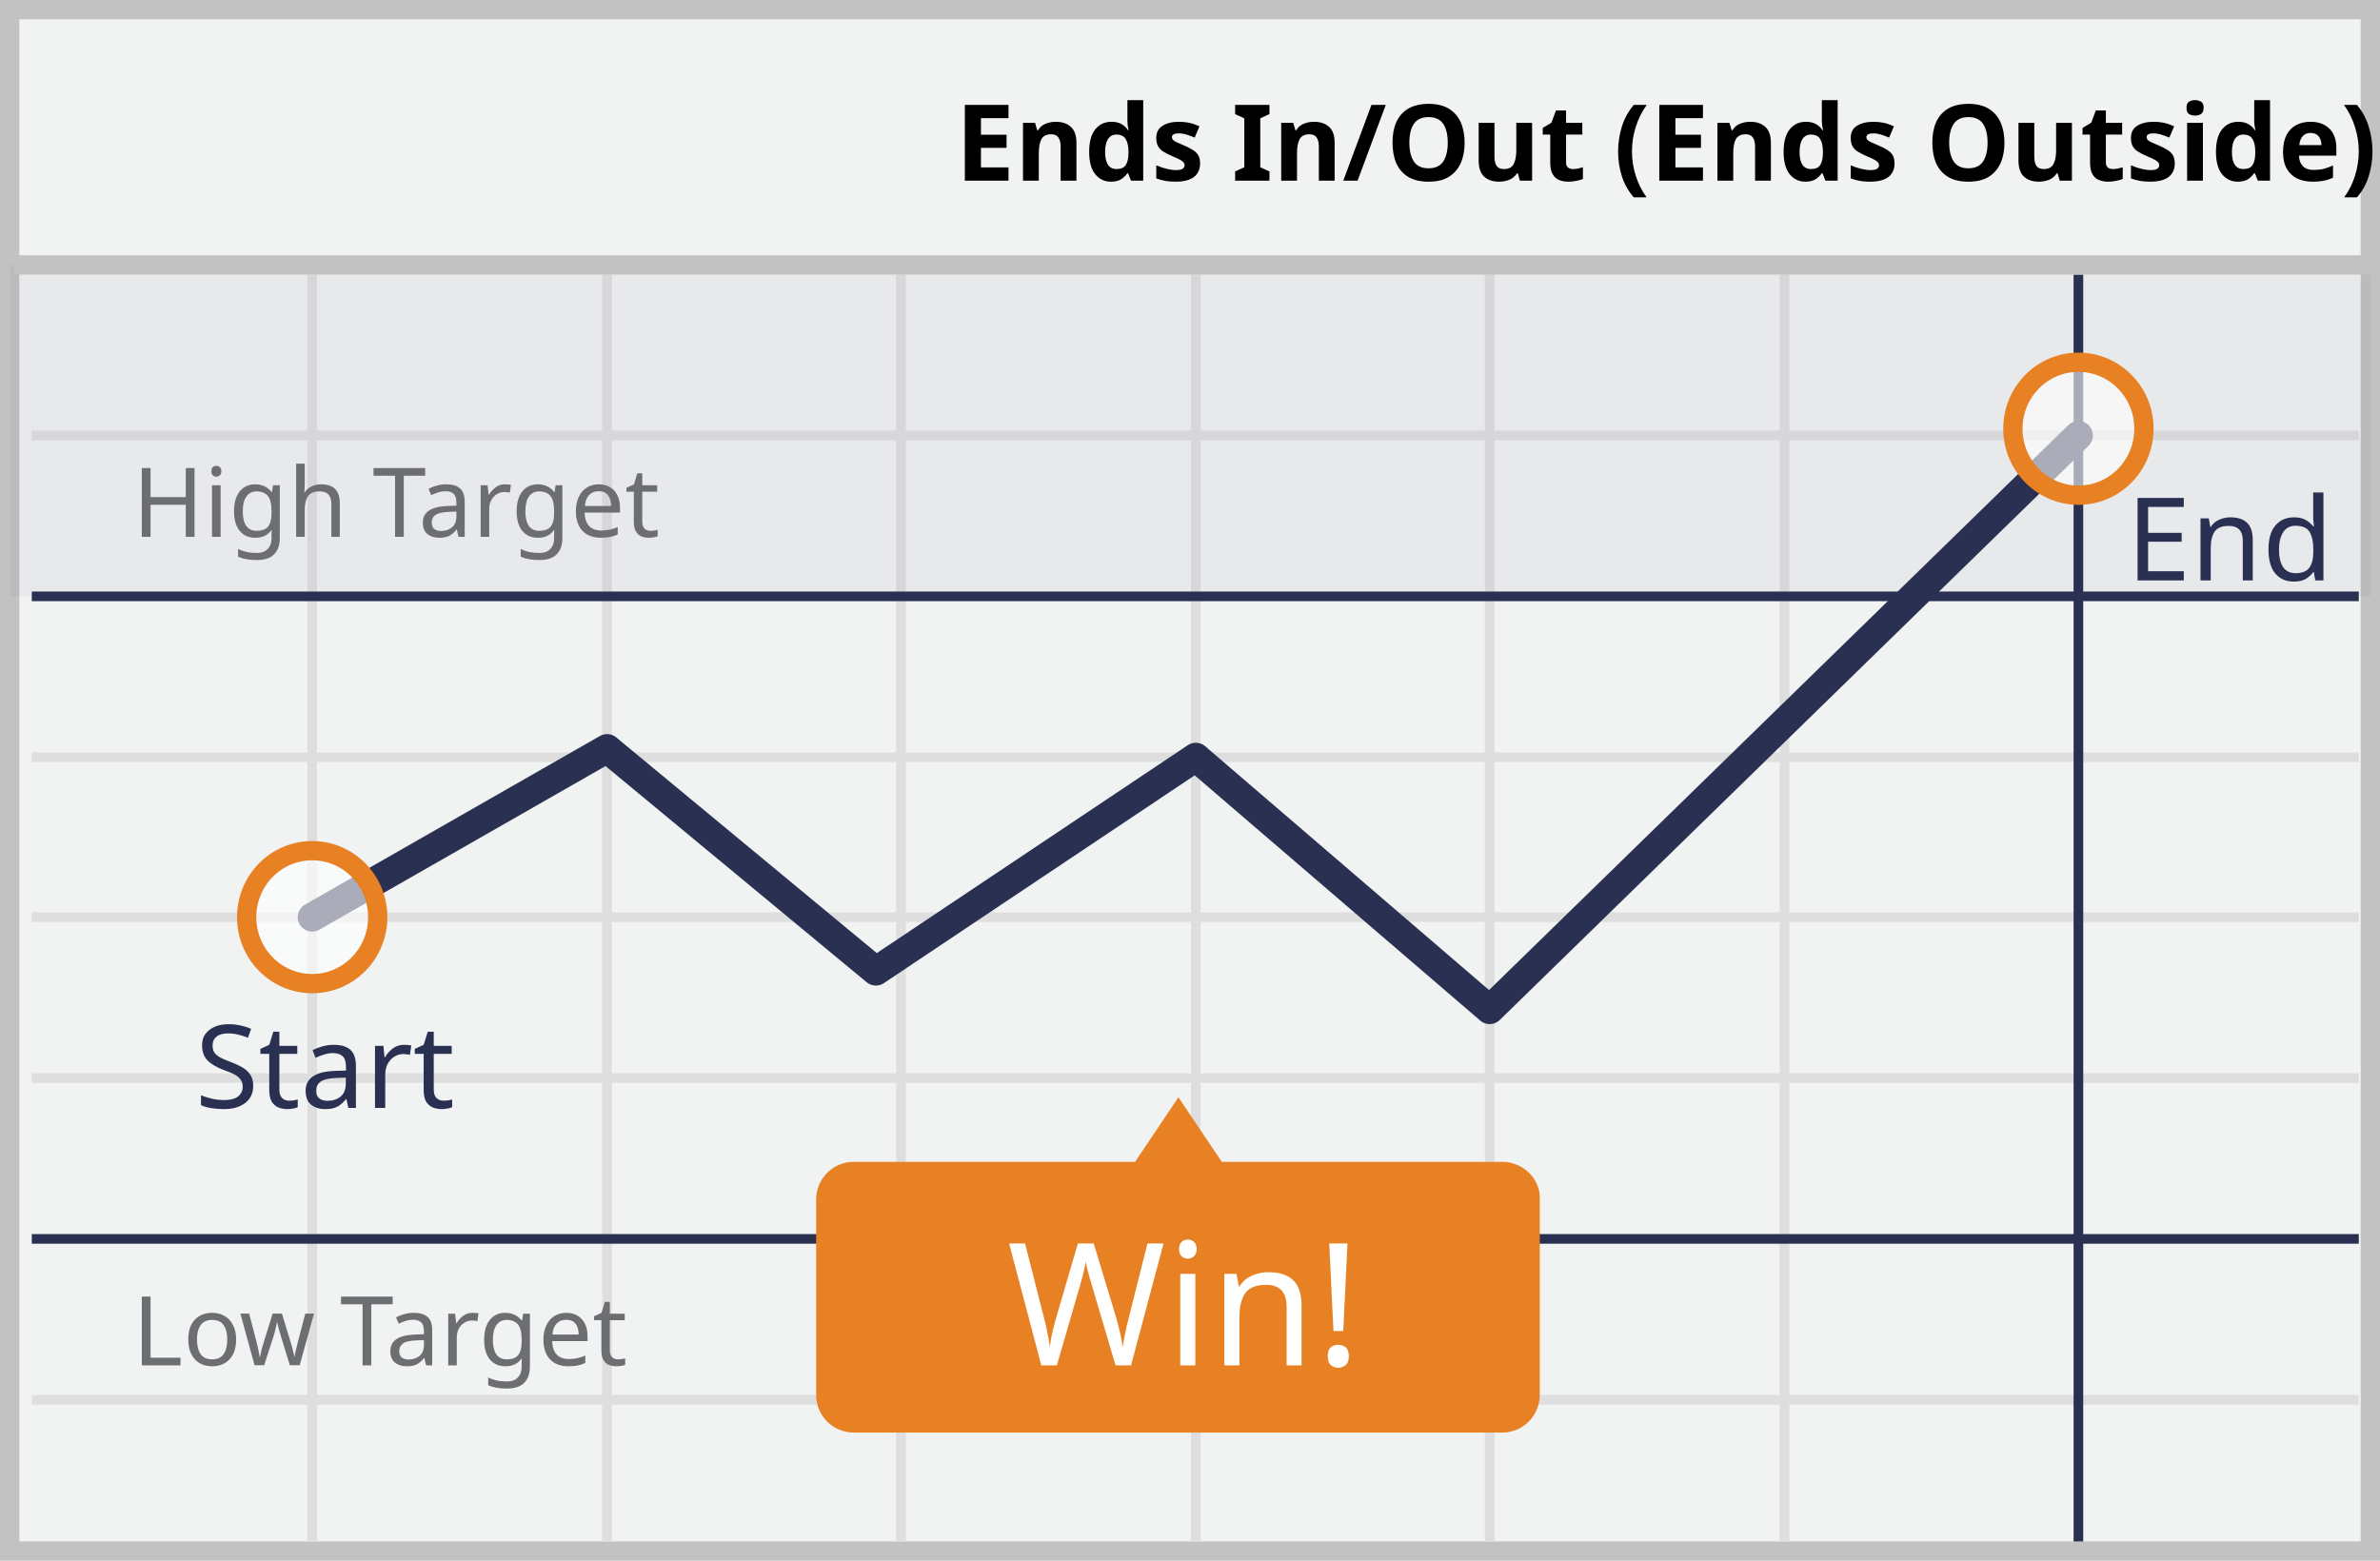
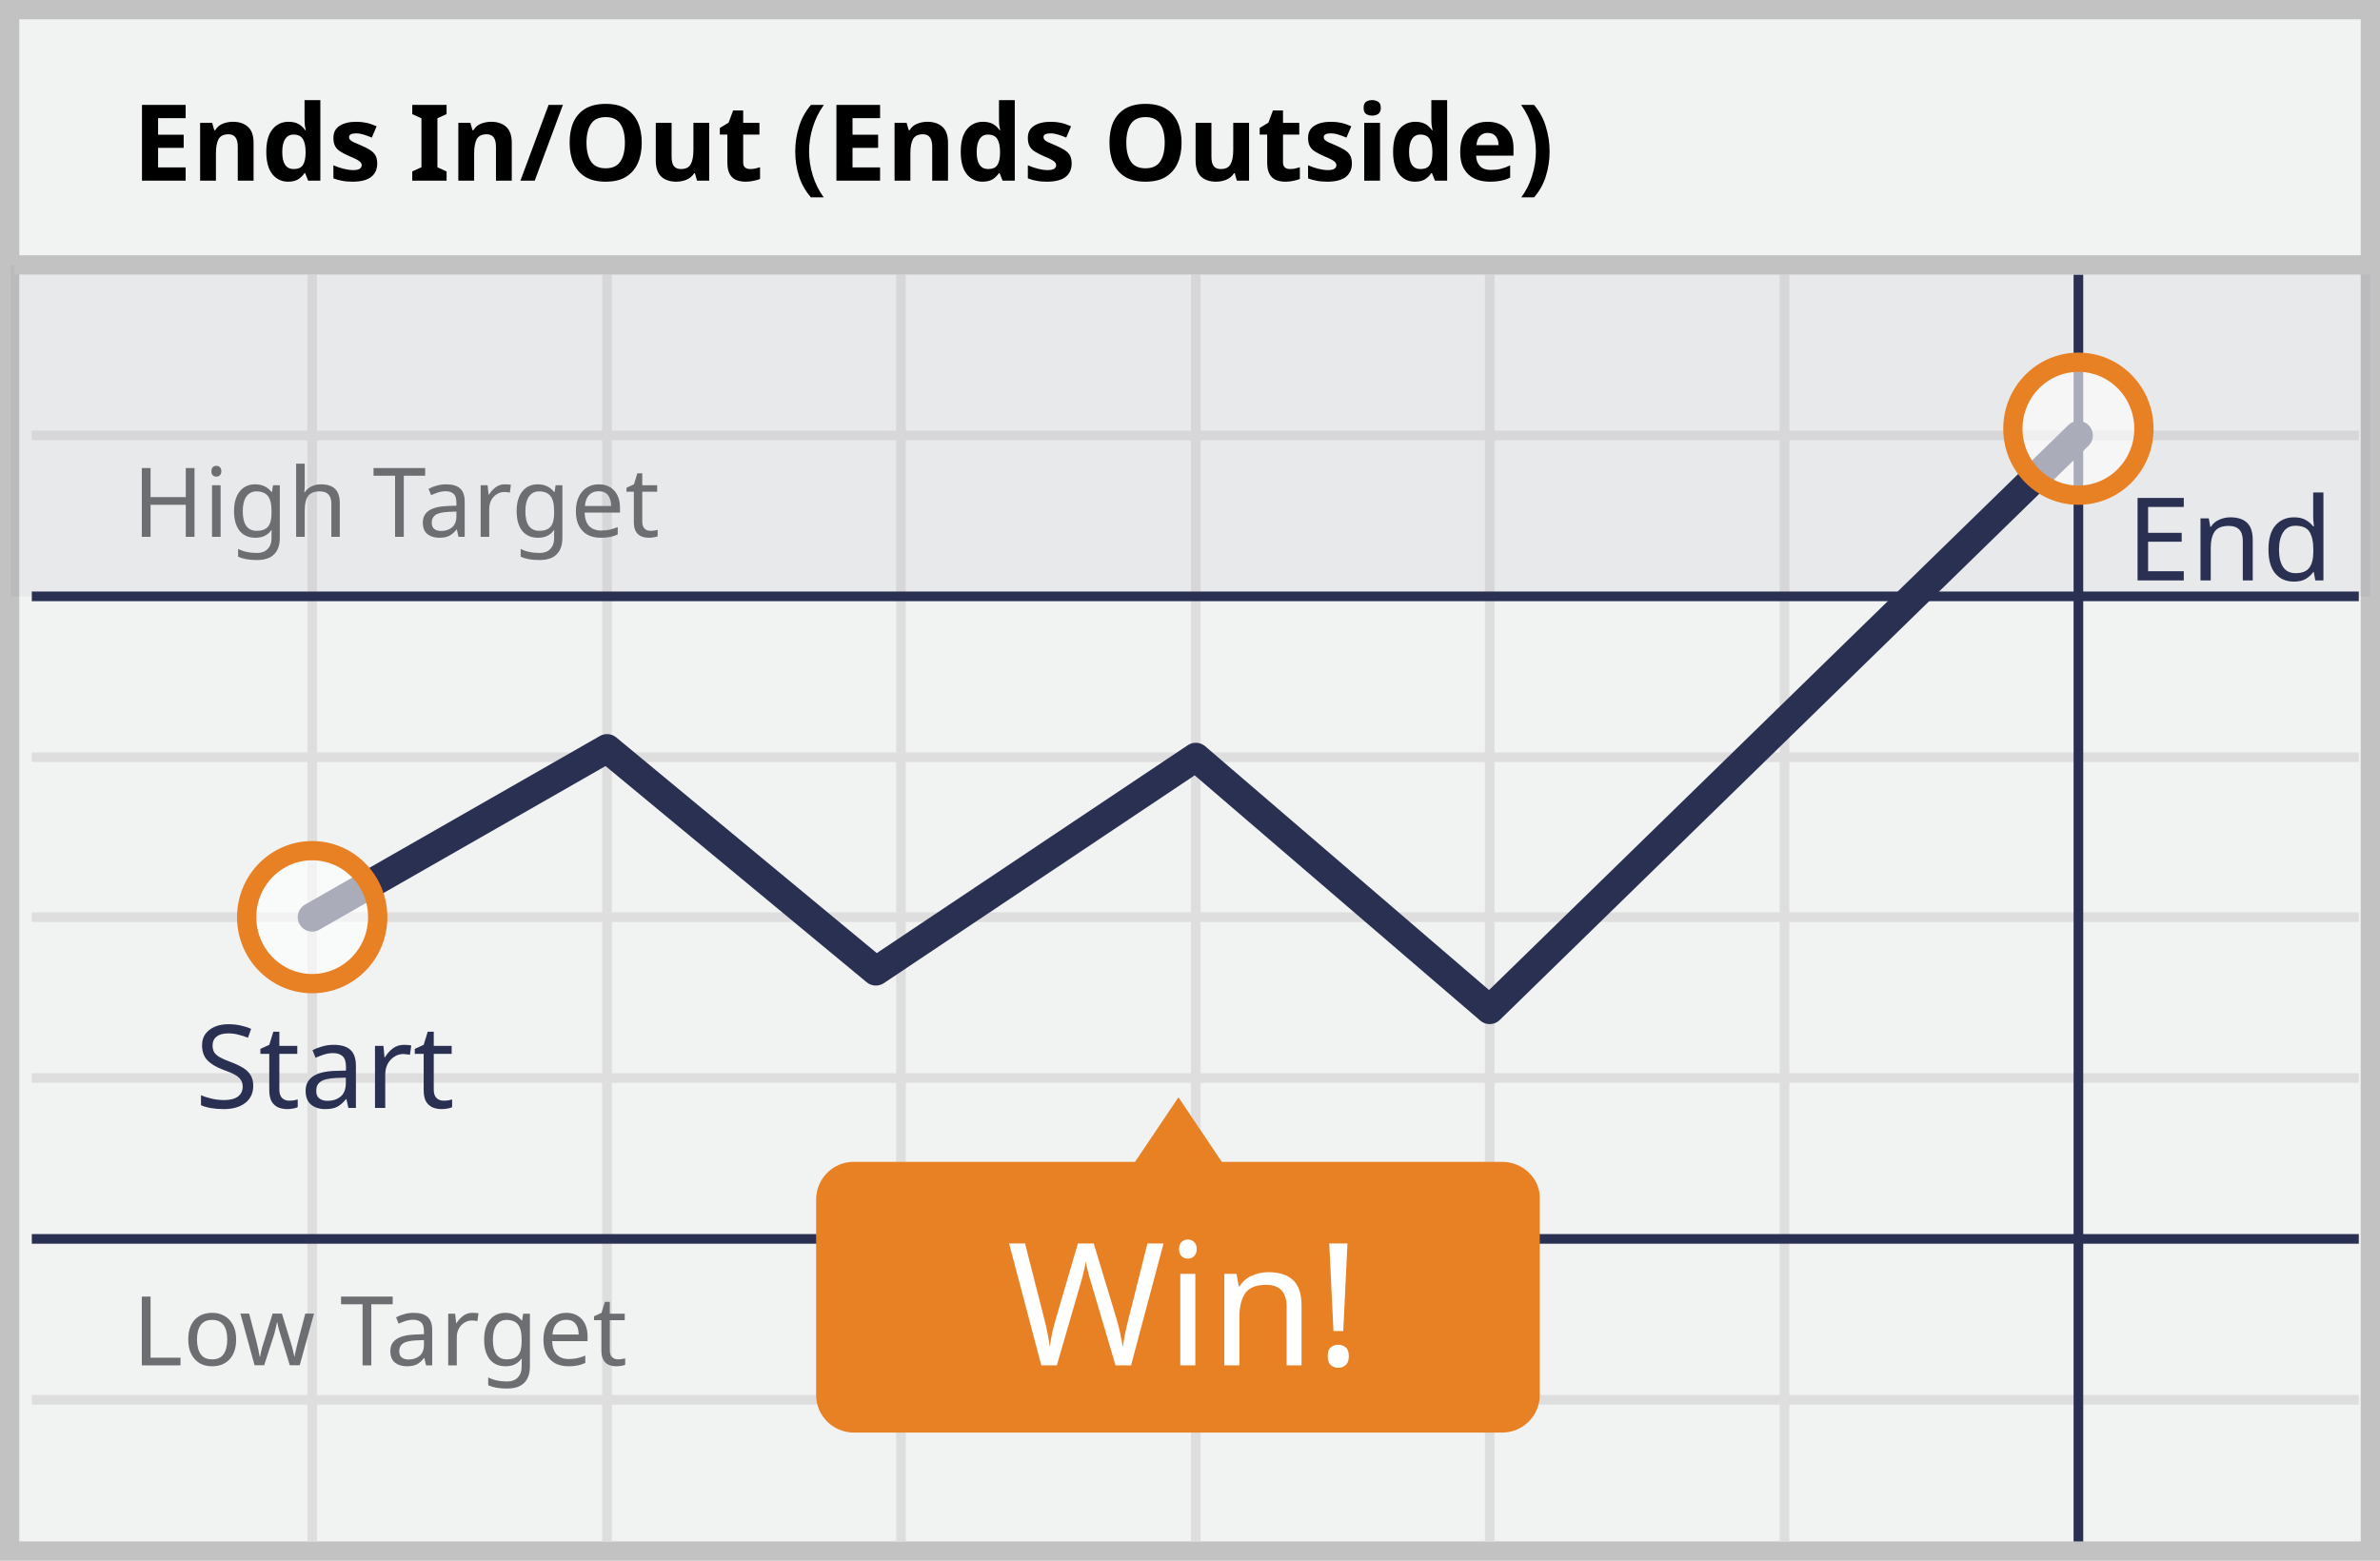
<svg xmlns="http://www.w3.org/2000/svg" version="1.1" id="Layer_1" x="0px" y="0px" viewBox="0 0 247 162" style="enable-background:new 0 0 247 162;" xml:space="preserve">
  <style type="text/css">
	.st0{fill:#F1F2F2;stroke:#C2C2C2;stroke-width:2;stroke-miterlimit:10;}
	.st1{fill:none;stroke:#DFDEDE;stroke-miterlimit:10;}
	.st2{fill:none;stroke:#2A3052;stroke-linejoin:round;stroke-miterlimit:10;}
	.st3{opacity:5.000000e-02;fill:#2A3052;}
	.st4{font-family:'Roboto-Bold';}
	.st5{font-size:12px;}
	.st6{font-family:'Roboto-Regular';}
	.st7{font-size:11px; font-weight:bold;}
	.st8{fill:none;stroke:#2A3052;stroke-width:3;stroke-linecap:round;stroke-linejoin:round;stroke-miterlimit:10;}
	.st9{fill:#2A3052;}
	.st10{fill:#6D6E71;}
	.st11{font-family:'Roboto-Italic';}
	.st12{font-size:10px;}
	.st13{fill:#E88024;}
	.st14{fill:#FFFFFF;}
	.st15{font-size:17.723px;}
	.st16{opacity:0.6;}
	.st17{fill:none;stroke:#E88024;stroke-width:2;stroke-miterlimit:10;}
</style>
  <g>
    <g>
      <rect x="1" y="1" class="st0" width="245" height="160" />
      <g>
        <line class="st1" x1="3.3" y1="45.2" x2="244.8" y2="45.2" />
        <line class="st1" x1="3.3" y1="78.6" x2="244.8" y2="78.6" />
        <line class="st1" x1="3.3" y1="111.9" x2="244.8" y2="111.9" />
        <line class="st1" x1="3.3" y1="145.3" x2="244.8" y2="145.3" />
        <line class="st1" x1="32.4" y1="28.5" x2="32.4" y2="160" />
        <line class="st1" x1="63" y1="28.5" x2="63" y2="160" />
        <line class="st1" x1="93.5" y1="28.5" x2="93.5" y2="160" />
        <line class="st1" x1="124.1" y1="28.5" x2="124.1" y2="160" />
        <line class="st1" x1="154.6" y1="28.5" x2="154.6" y2="160" />
        <line class="st1" x1="185.2" y1="28.5" x2="185.2" y2="160" />
        <line class="st1" x1="3.3" y1="95.2" x2="244.8" y2="95.2" />
        <line class="st2" x1="215.7" y1="28.5" x2="215.7" y2="160" />
        <line class="st2" x1="3.3" y1="61.9" x2="244.8" y2="61.9" />
        <line class="st2" x1="3.3" y1="128.6" x2="244.8" y2="128.6" />
      </g>
      <rect x="1.1" y="27.5" class="st3" width="244.9" height="34.4" />
      <line class="st0" x1="1.5" y1="27.5" x2="246.5" y2="27.5" />
-       <text transform="matrix(1 0 0 1 99.1486 18.75)" class="st6 st7">Ends In/Out (Ends Outside)</text>
+       <text transform="matrix(1 0 0 1 13.75 18.75)" class="st6 st7">Ends In/Out (Ends Outside)</text>
    </g>
    <polyline class="st8" points="32.4,95.2 63,77.7 90.9,100.8 124.1,78.6 154.6,104.8 215.7,45.2  " />
    <text transform="matrix(1 0 0 1 20.2499 115)" class="st9 st6 st5">Start</text>
    <text transform="matrix(1 0 0 1 220.6833 60.2452)" class="st9 st6 st5">End</text>
    <g>
      <text transform="matrix(1 0 0 1 13.7495 141.7254)" class="st10 st11 st12">Low Target</text>
    </g>
    <g>
      <text transform="matrix(1 0 0 1 13.7495 55.7254)" class="st10 st11 st12">High Target</text>
    </g>
    <g>
      <path class="st13" d="M155.9,120.6h-29.1l-4.5-6.7l-4.5,6.7H88.6c-2.2,0-3.9,1.8-3.9,3.9v20.3c0,2.2,1.8,3.9,3.9,3.9h67.3    c2.2,0,3.9-1.8,3.9-3.9v-20.3C159.9,122.4,158.1,120.6,155.9,120.6z" />
      <g>
        <text transform="matrix(1 0 0 1 104.5065 141.7256)" class="st14 st4 st15">Win!</text>
      </g>
    </g>
    <g>
      <g class="st16">
        <ellipse class="st14" cx="215.7" cy="44.5" rx="6.8" ry="6.9" />
      </g>
      <g>
        <ellipse class="st17" cx="215.7" cy="44.5" rx="6.8" ry="6.9" />
      </g>
    </g>
    <g>
      <g class="st16">
        <ellipse class="st14" cx="32.4" cy="95.2" rx="6.8" ry="6.9" />
      </g>
      <g>
        <ellipse class="st17" cx="32.4" cy="95.2" rx="6.8" ry="6.9" />
      </g>
    </g>
  </g>
</svg>
